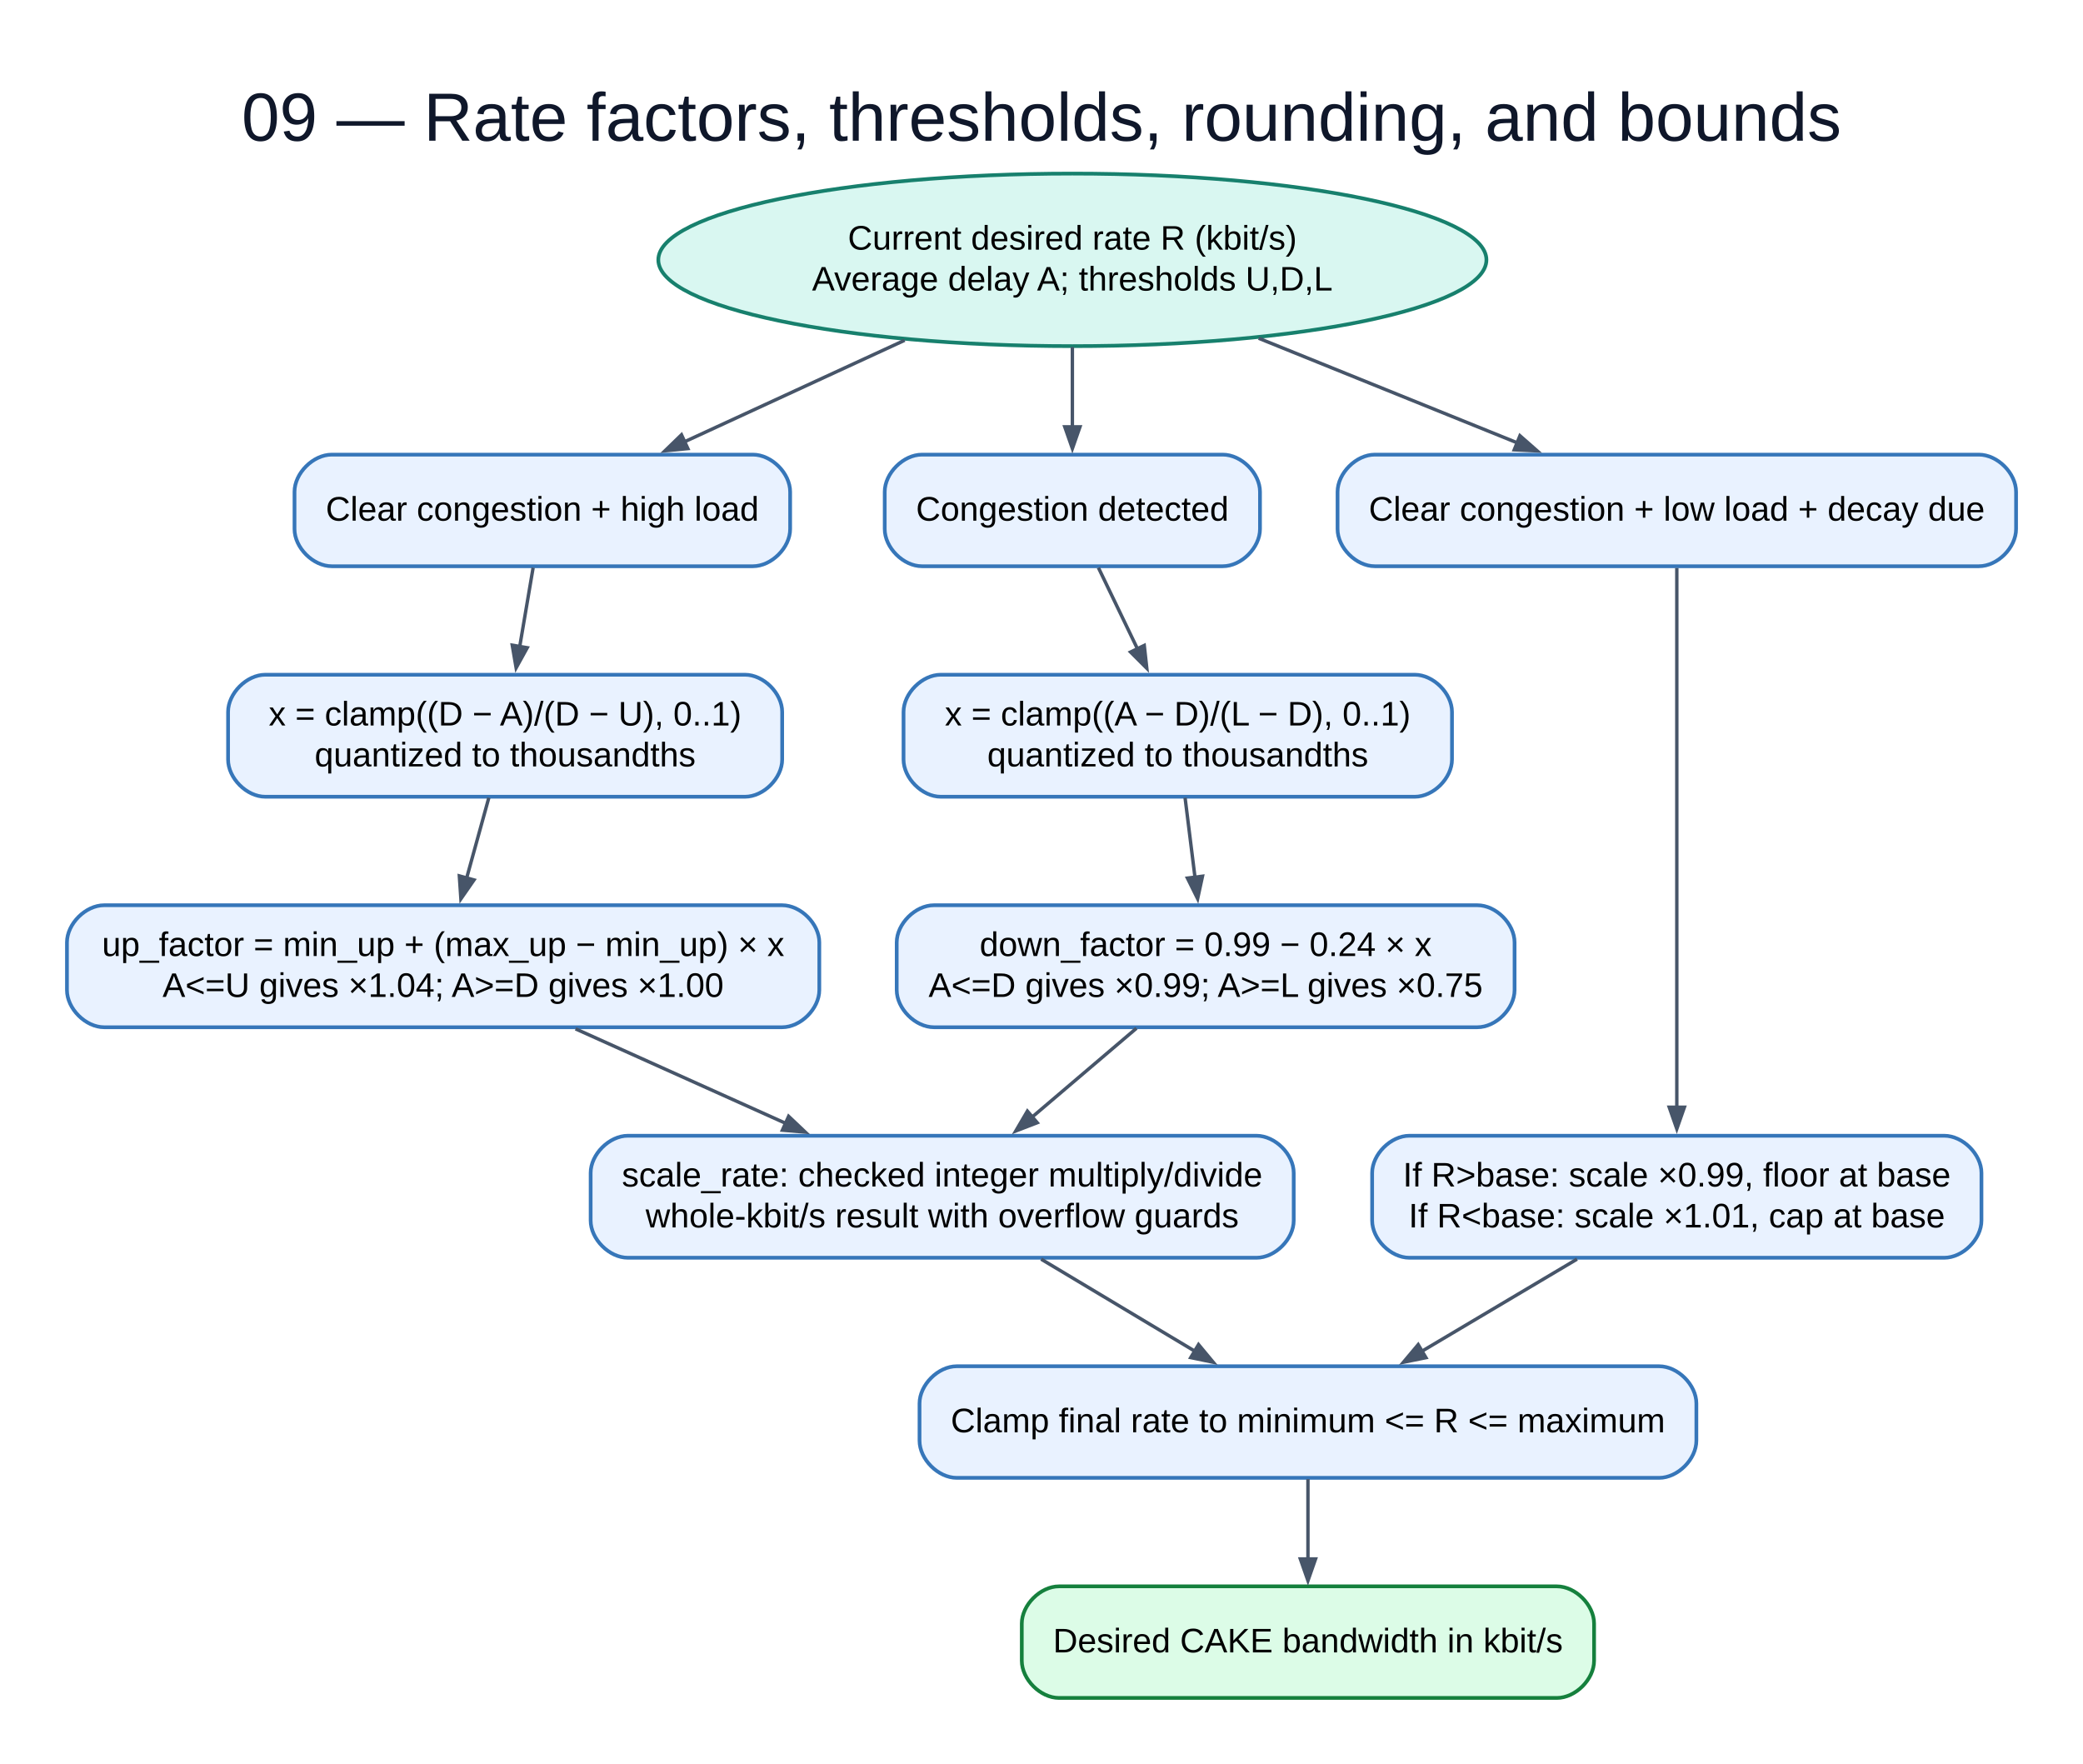
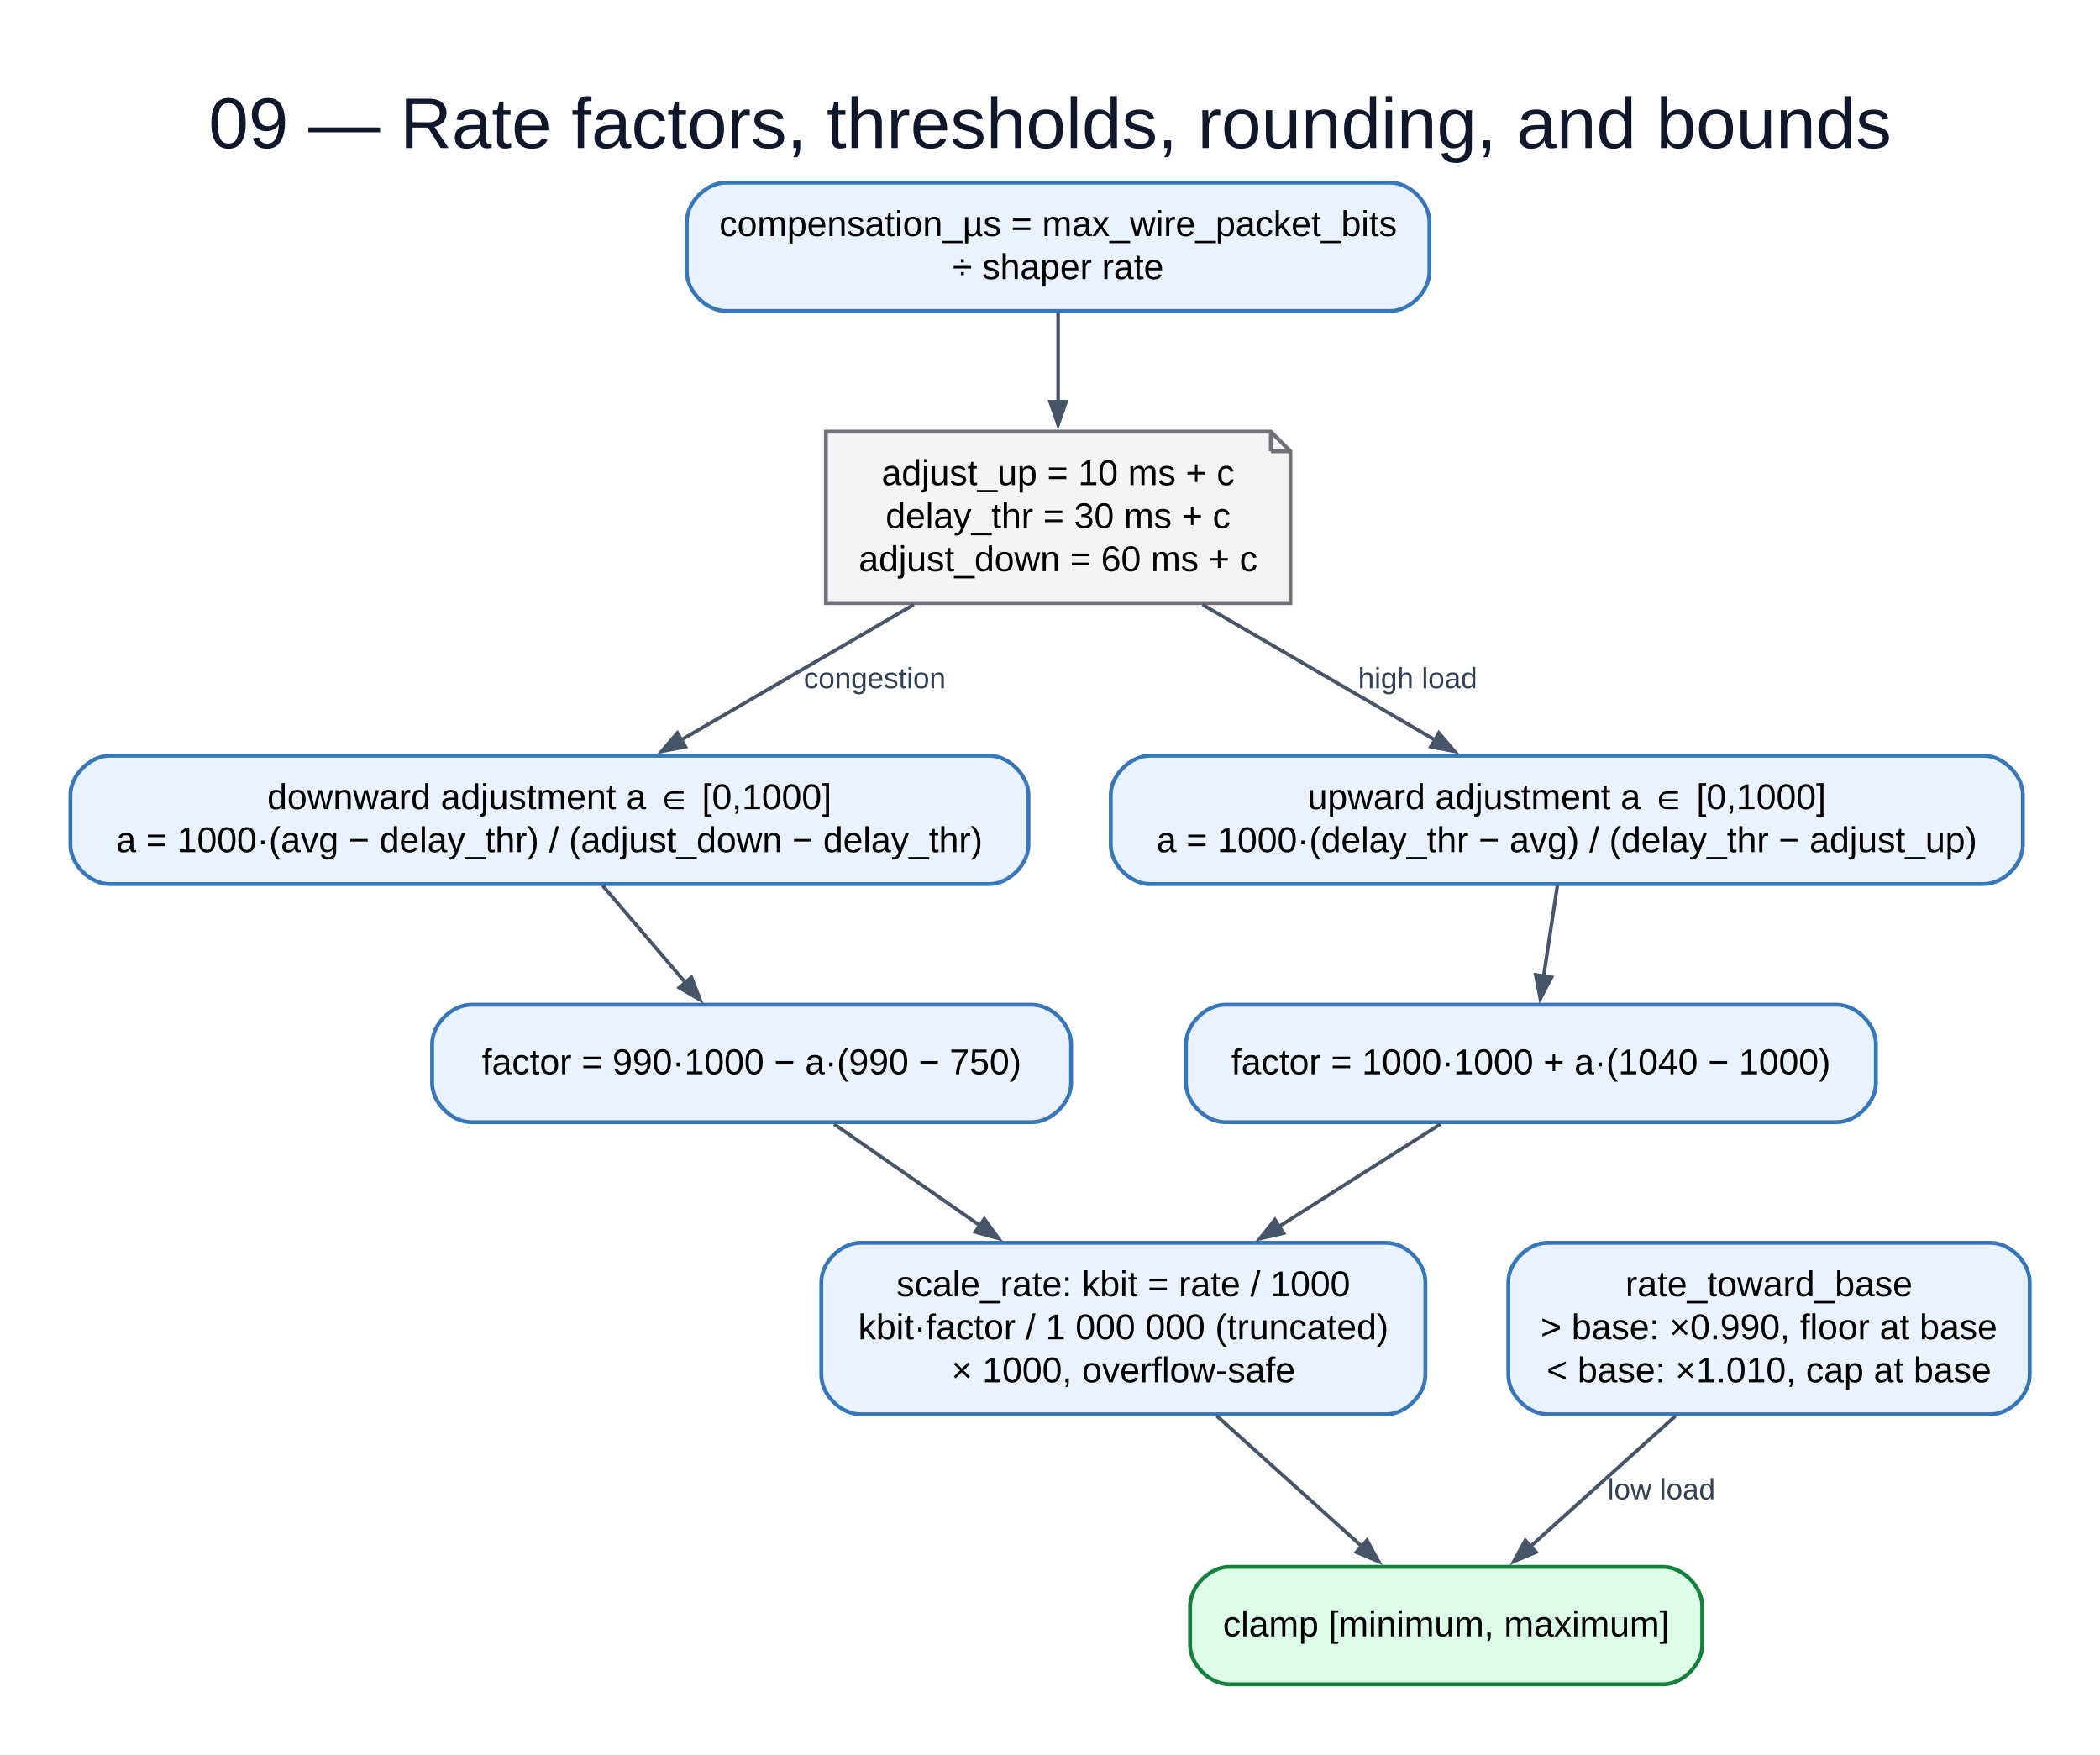
- <svg xmlns="http://www.w3.org/2000/svg" width="672pt" height="569pt" viewBox="0.00 0.00 672.00 569.00">
-   <g id="graph0" class="graph" transform="scale(1 1) rotate(0) translate(21.6 547.74)">
-     <polygon fill="white" stroke="none" points="-21.6,21.6 -21.6,-547.74 650.41,-547.74 650.41,21.6 -21.6,21.6" />
-     <text xml:space="preserve" text-anchor="middle" x="314.4" y="-502.34" font-family="Arial" font-size="22.00" fill="#0f172a">09 — Rate factors, thresholds, rounding, and bounds</text>
+ <svg xmlns="http://www.w3.org/2000/svg" width="644pt" height="538pt" viewBox="0.00 0.00 644.00 538.00">
+   <g id="graph0" class="graph" transform="scale(1 1) rotate(0) translate(21.6 516.44)">
+     <polygon fill="white" stroke="none" points="-21.6,21.6 -21.6,-516.44 622.44,-516.44 622.44,21.6 -21.6,21.6" />
+     <text xml:space="preserve" text-anchor="middle" x="300.42" y="-471.04" font-family="Arial" font-size="22.00" fill="#0f172a">09 — Rate factors, thresholds, rounding, and bounds</text>
    <g id="node1" class="node">
-       <ellipse fill="#d9f7f1" stroke="#17806d" stroke-width="1.2" cx="324.36" cy="-463.91" rx="133.58" ry="27.83" />
-       <text xml:space="preserve" text-anchor="middle" x="324.36" y="-467.21" font-family="Arial" font-size="11.00">Current desired rate R (kbit/s)</text>
-       <text xml:space="preserve" text-anchor="middle" x="324.36" y="-454.01" font-family="Arial" font-size="11.00">Average delay A; thresholds U,D,L</text>
+       <path fill="#e9f2ff" stroke="#3676b9" stroke-width="1.2" d="M404.76,-460.44C404.76,-460.44 201.02,-460.44 201.02,-460.44 195.02,-460.44 189.02,-454.44 189.02,-448.44 189.02,-448.44 189.02,-433.08 189.02,-433.08 189.02,-427.08 195.02,-421.08 201.02,-421.08 201.02,-421.08 404.76,-421.08 404.76,-421.08 410.76,-421.08 416.76,-427.08 416.76,-433.08 416.76,-433.08 416.76,-448.44 416.76,-448.44 416.76,-454.44 410.76,-460.44 404.76,-460.44" />
+       <text xml:space="preserve" text-anchor="middle" x="302.89" y="-444.06" font-family="Arial" font-size="11.00">compensation_µs = max_wire_packet_bits</text>
+       <text xml:space="preserve" text-anchor="middle" x="302.89" y="-430.86" font-family="Arial" font-size="11.00">÷ shaper rate</text>
    </g>
    <g id="node2" class="node">
-       <path fill="#e9f2ff" stroke="#3676b9" stroke-width="1.2" d="M221.31,-401.08C221.31,-401.08 85.41,-401.08 85.41,-401.08 79.41,-401.08 73.41,-395.08 73.41,-389.08 73.41,-389.08 73.41,-377.08 73.41,-377.08 73.41,-371.08 79.41,-365.08 85.41,-365.08 85.41,-365.08 221.31,-365.08 221.31,-365.08 227.31,-365.08 233.31,-371.08 233.31,-377.08 233.31,-377.08 233.31,-389.08 233.31,-389.08 233.31,-395.08 227.31,-401.08 221.31,-401.08" />
-       <text xml:space="preserve" text-anchor="middle" x="153.36" y="-379.78" font-family="Arial" font-size="11.00">Clear congestion + high load</text>
+       <polygon fill="#f4f4f5" stroke="#71717a" stroke-width="1.2" points="368.12,-384.08 231.67,-384.08 231.67,-331.52 374.12,-331.52 374.12,-378.08 368.12,-384.08" />
+       <polyline fill="none" stroke="#71717a" stroke-width="1.2" points="368.12,-384.08 368.12,-378.08" />
+       <polyline fill="none" stroke="#71717a" stroke-width="1.2" points="374.12,-378.08 368.12,-378.08" />
+       <text xml:space="preserve" text-anchor="middle" x="302.89" y="-367.7" font-family="Arial" font-size="11.00">adjust_up = 10 ms + c</text>
+       <text xml:space="preserve" text-anchor="middle" x="302.89" y="-354.5" font-family="Arial" font-size="11.00">delay_thr = 30 ms + c</text>
+       <text xml:space="preserve" text-anchor="middle" x="302.89" y="-341.3" font-family="Arial" font-size="11.00">adjust_down = 60 ms + c</text>
    </g>
    <g id="edge1" class="edge">
-       <path fill="none" stroke="#475569" stroke-width="1.1" d="M270.25,-437.97C247.42,-427.44 221.12,-415.32 199.26,-405.24" />
-       <polygon fill="#475569" stroke="#475569" stroke-width="1.1" points="200.31,-403.03 192.93,-402.32 198.26,-407.48 200.31,-403.03" />
+       <path fill="none" stroke="#475569" stroke-width="1.1" d="M302.89,-420.57C302.89,-412.34 302.89,-402.46 302.89,-393.05" />
+       <polygon fill="#475569" stroke="#475569" stroke-width="1.1" points="305.34,-393.25 302.89,-386.25 300.44,-393.25 305.34,-393.25" />
+     </g>
+     <g id="node3" class="node">
+       <path fill="#e9f2ff" stroke="#3676b9" stroke-width="1.2" d="M281.79,-284.72C281.79,-284.72 12,-284.72 12,-284.72 6,-284.72 0,-278.72 0,-272.72 0,-272.72 0,-257.36 0,-257.36 0,-251.36 6,-245.36 12,-245.36 12,-245.36 281.79,-245.36 281.79,-245.36 287.79,-245.36 293.79,-251.36 293.79,-257.36 293.79,-257.36 293.79,-272.72 293.79,-272.72 293.79,-278.72 287.79,-284.72 281.79,-284.72" />
+       <text xml:space="preserve" text-anchor="middle" x="146.89" y="-268.34" font-family="Arial" font-size="11.00">downward adjustment a ∈ [0,1000]</text>
+       <text xml:space="preserve" text-anchor="middle" x="146.89" y="-255.14" font-family="Arial" font-size="11.00">a = 1000·(avg − delay_thr) / (adjust_down − delay_thr)</text>
+     </g>
+     <g id="edge2" class="edge">
+       <path fill="none" stroke="#475569" stroke-width="1.1" d="M258.61,-331.03C236.11,-317.95 208.98,-302.16 187.08,-289.42" />
+       <polygon fill="#475569" stroke="#475569" stroke-width="1.1" points="188.6,-287.47 181.31,-286.07 186.13,-291.7 188.6,-287.47" />
+       <text xml:space="preserve" text-anchor="middle" x="246.66" y="-305.42" font-family="Arial" font-size="9.00" fill="#334155">congestion</text>
    </g>
    <g id="node5" class="node">
-       <path fill="#e9f2ff" stroke="#3676b9" stroke-width="1.2" d="M372.89,-401.08C372.89,-401.08 275.82,-401.08 275.82,-401.08 269.82,-401.08 263.82,-395.08 263.82,-389.08 263.82,-389.08 263.82,-377.08 263.82,-377.08 263.82,-371.08 269.82,-365.08 275.82,-365.08 275.82,-365.08 372.89,-365.08 372.89,-365.08 378.89,-365.08 384.89,-371.08 384.89,-377.08 384.89,-377.08 384.89,-389.08 384.89,-389.08 384.89,-395.08 378.89,-401.08 372.89,-401.08" />
-       <text xml:space="preserve" text-anchor="middle" x="324.36" y="-379.78" font-family="Arial" font-size="11.00">Congestion detected</text>
+       <path fill="#e9f2ff" stroke="#3676b9" stroke-width="1.2" d="M586.75,-284.72C586.75,-284.72 331.03,-284.72 331.03,-284.72 325.03,-284.72 319.03,-278.72 319.03,-272.72 319.03,-272.72 319.03,-257.36 319.03,-257.36 319.03,-251.36 325.03,-245.36 331.03,-245.36 331.03,-245.36 586.75,-245.36 586.75,-245.36 592.75,-245.36 598.75,-251.36 598.75,-257.36 598.75,-257.36 598.75,-272.72 598.75,-272.72 598.75,-278.72 592.75,-284.72 586.75,-284.72" />
+       <text xml:space="preserve" text-anchor="middle" x="458.89" y="-268.34" font-family="Arial" font-size="11.00">upward adjustment a ∈ [0,1000]</text>
+       <text xml:space="preserve" text-anchor="middle" x="458.89" y="-255.14" font-family="Arial" font-size="11.00">a = 1000·(delay_thr − avg) / (delay_thr − adjust_up)</text>
    </g>
-     <g id="edge2" class="edge">
-       <path fill="none" stroke="#475569" stroke-width="1.1" d="M324.36,-435.78C324.36,-427.41 324.36,-418.21 324.36,-409.93" />
-       <polygon fill="#475569" stroke="#475569" stroke-width="1.1" points="326.81,-410.04 324.36,-403.04 321.91,-410.04 326.81,-410.04" />
+     <g id="edge3" class="edge">
+       <path fill="none" stroke="#475569" stroke-width="1.1" d="M347.18,-331.03C369.68,-317.95 396.81,-302.16 418.7,-289.42" />
+       <polygon fill="#475569" stroke="#475569" stroke-width="1.1" points="419.65,-291.7 424.47,-286.07 417.19,-287.47 419.65,-291.7" />
+       <text xml:space="preserve" text-anchor="middle" x="413.13" y="-305.42" font-family="Arial" font-size="9.00" fill="#334155">high load</text>
+     </g>
+     <g id="node4" class="node">
+       <path fill="#e9f2ff" stroke="#3676b9" stroke-width="1.2" d="M294.88,-208.36C294.88,-208.36 122.91,-208.36 122.91,-208.36 116.91,-208.36 110.91,-202.36 110.91,-196.36 110.91,-196.36 110.91,-184.36 110.91,-184.36 110.91,-178.36 116.91,-172.36 122.91,-172.36 122.91,-172.36 294.88,-172.36 294.88,-172.36 300.88,-172.36 306.88,-178.36 306.88,-184.36 306.88,-184.36 306.88,-196.36 306.88,-196.36 306.88,-202.36 300.88,-208.36 294.88,-208.36" />
+       <text xml:space="preserve" text-anchor="middle" x="208.89" y="-187.06" font-family="Arial" font-size="11.00">factor = 990·1000 − a·(990 − 750)</text>
+     </g>
+     <g id="edge4" class="edge">
+       <path fill="none" stroke="#475569" stroke-width="1.1" d="M163.18,-244.94C170.99,-235.79 180.43,-224.73 188.69,-215.04" />
+       <polygon fill="#475569" stroke="#475569" stroke-width="1.1" points="190.43,-216.77 193.11,-209.86 186.71,-213.59 190.43,-216.77" />
+     </g>
+     <g id="node7" class="node">
+       <path fill="#e9f2ff" stroke="#3676b9" stroke-width="1.2" d="M403.52,-135.36C403.52,-135.36 242.27,-135.36 242.27,-135.36 236.27,-135.36 230.27,-129.36 230.27,-123.36 230.27,-123.36 230.27,-94.8 230.27,-94.8 230.27,-88.8 236.27,-82.8 242.27,-82.8 242.27,-82.8 403.52,-82.8 403.52,-82.8 409.52,-82.8 415.52,-88.8 415.52,-94.8 415.52,-94.8 415.52,-123.36 415.52,-123.36 415.52,-129.36 409.52,-135.36 403.52,-135.36" />
+       <text xml:space="preserve" text-anchor="middle" x="322.89" y="-118.98" font-family="Arial" font-size="11.00">scale_rate: kbit = rate / 1000</text>
+       <text xml:space="preserve" text-anchor="middle" x="322.89" y="-105.78" font-family="Arial" font-size="11.00">kbit·factor / 1 000 000 (truncated)</text>
+       <text xml:space="preserve" text-anchor="middle" x="322.89" y="-92.58" font-family="Arial" font-size="11.00">× 1000, overflow-safe</text>
+     </g>
+     <g id="edge6" class="edge">
+       <path fill="none" stroke="#475569" stroke-width="1.1" d="M234.19,-171.77C247.39,-162.59 263.91,-151.1 279.11,-140.53" />
+       <polygon fill="#475569" stroke="#475569" stroke-width="1.1" points="280.26,-142.71 284.61,-136.7 277.47,-138.69 280.26,-142.71" />
+     </g>
+     <g id="node6" class="node">
+       <path fill="#e9f2ff" stroke="#3676b9" stroke-width="1.2" d="M541.68,-208.36C541.68,-208.36 354.1,-208.36 354.1,-208.36 348.1,-208.36 342.1,-202.36 342.1,-196.36 342.1,-196.36 342.1,-184.36 342.1,-184.36 342.1,-178.36 348.1,-172.36 354.1,-172.36 354.1,-172.36 541.68,-172.36 541.68,-172.36 547.68,-172.36 553.68,-178.36 553.68,-184.36 553.68,-184.36 553.68,-196.36 553.68,-196.36 553.68,-202.36 547.68,-208.36 541.68,-208.36" />
+       <text xml:space="preserve" text-anchor="middle" x="447.89" y="-187.06" font-family="Arial" font-size="11.00">factor = 1000·1000 + a·(1040 − 1000)</text>
+     </g>
+     <g id="edge5" class="edge">
+       <path fill="none" stroke="#475569" stroke-width="1.1" d="M456,-244.94C454.71,-236.4 453.17,-226.21 451.77,-217.01" />
+       <polygon fill="#475569" stroke="#475569" stroke-width="1.1" points="454.22,-216.79 450.75,-210.24 449.37,-217.52 454.22,-216.79" />
+     </g>
+     <g id="edge7" class="edge">
+       <path fill="none" stroke="#475569" stroke-width="1.1" d="M420.15,-171.77C405.55,-162.5 387.24,-150.89 370.45,-140.24" />
+       <polygon fill="#475569" stroke="#475569" stroke-width="1.1" points="372,-138.32 364.77,-136.64 369.37,-142.46 372,-138.32" />
+     </g>
+     <g id="node9" class="node">
+       <path fill="#dcfce7" stroke="#15803d" stroke-width="1.2" d="M488.42,-36C488.42,-36 355.36,-36 355.36,-36 349.36,-36 343.36,-30 343.36,-24 343.36,-24 343.36,-12 343.36,-12 343.36,-6 349.36,0 355.36,0 355.36,0 488.42,0 488.42,0 494.42,0 500.42,-6 500.42,-12 500.42,-12 500.42,-24 500.42,-24 500.42,-30 494.42,-36 488.42,-36" />
+       <text xml:space="preserve" text-anchor="middle" x="421.89" y="-14.7" font-family="Arial" font-size="11.00">clamp [minimum, maximum]</text>
+     </g>
+     <g id="edge8" class="edge">
+       <path fill="none" stroke="#475569" stroke-width="1.1" d="M351.53,-82.31C365.56,-69.69 382.34,-54.59 395.99,-42.31" />
+       <polygon fill="#475569" stroke="#475569" stroke-width="1.1" points="397.61,-44.14 401.18,-37.64 394.33,-40.5 397.61,-44.14" />
    </g>
    <g id="node8" class="node">
-       <path fill="#e9f2ff" stroke="#3676b9" stroke-width="1.2" d="M616.81,-401.08C616.81,-401.08 421.91,-401.08 421.91,-401.08 415.91,-401.08 409.91,-395.08 409.91,-389.08 409.91,-389.08 409.91,-377.08 409.91,-377.08 409.91,-371.08 415.91,-365.08 421.91,-365.08 421.91,-365.08 616.81,-365.08 616.81,-365.08 622.81,-365.08 628.81,-371.08 628.81,-377.08 628.81,-377.08 628.81,-389.08 628.81,-389.08 628.81,-395.08 622.81,-401.08 616.81,-401.08" />
-       <text xml:space="preserve" text-anchor="middle" x="519.36" y="-379.78" font-family="Arial" font-size="11.00">Clear congestion + low load + decay due</text>
-     </g>
-     <g id="edge3" class="edge">
-       <path fill="none" stroke="#475569" stroke-width="1.1" d="M384.46,-438.62C411.23,-427.79 442.44,-415.18 468.09,-404.81" />
-       <polygon fill="#475569" stroke="#475569" stroke-width="1.1" points="468.75,-407.18 474.32,-402.29 466.91,-402.64 468.75,-407.18" />
-     </g>
-     <g id="node3" class="node">
-       <path fill="#e9f2ff" stroke="#3676b9" stroke-width="1.2" d="M218.74,-330.08C218.74,-330.08 63.98,-330.08 63.98,-330.08 57.98,-330.08 51.98,-324.08 51.98,-318.08 51.98,-318.08 51.98,-302.72 51.98,-302.72 51.98,-296.72 57.98,-290.72 63.98,-290.72 63.98,-290.72 218.74,-290.72 218.74,-290.72 224.74,-290.72 230.74,-296.72 230.74,-302.72 230.74,-302.72 230.74,-318.08 230.74,-318.08 230.74,-324.08 224.74,-330.08 218.74,-330.08" />
-       <text xml:space="preserve" text-anchor="middle" x="141.36" y="-313.7" font-family="Arial" font-size="11.00">x = clamp((D − A)/(D − U), 0..1)</text>
-       <text xml:space="preserve" text-anchor="middle" x="141.36" y="-300.5" font-family="Arial" font-size="11.00">quantized to thousandths</text>
-     </g>
-     <g id="edge4" class="edge">
-       <path fill="none" stroke="#475569" stroke-width="1.1" d="M150.39,-364.61C149.08,-356.88 147.51,-347.61 146.04,-338.99" />
-       <polygon fill="#475569" stroke="#475569" stroke-width="1.1" points="148.49,-338.79 144.91,-332.3 143.66,-339.61 148.49,-338.79" />
-     </g>
-     <g id="node4" class="node">
-       <path fill="#e9f2ff" stroke="#3676b9" stroke-width="1.2" d="M230.72,-255.72C230.72,-255.72 12,-255.72 12,-255.72 6,-255.72 0,-249.72 0,-243.72 0,-243.72 0,-228.36 0,-228.36 0,-222.36 6,-216.36 12,-216.36 12,-216.36 230.72,-216.36 230.72,-216.36 236.72,-216.36 242.72,-222.36 242.72,-228.36 242.72,-228.36 242.72,-243.72 242.72,-243.72 242.72,-249.72 236.72,-255.72 230.72,-255.72" />
-       <text xml:space="preserve" text-anchor="middle" x="121.36" y="-239.34" font-family="Arial" font-size="11.00">up_factor = min_up + (max_up − min_up) × x</text>
-       <text xml:space="preserve" text-anchor="middle" x="121.36" y="-226.14" font-family="Arial" font-size="11.00">A&lt;=U gives ×1.04; A&gt;=D gives ×1.00</text>
-     </g>
-     <g id="edge5" class="edge">
-       <path fill="none" stroke="#475569" stroke-width="1.1" d="M136.1,-290.39C133.92,-282.47 131.33,-273.13 128.95,-264.5" />
-       <polygon fill="#475569" stroke="#475569" stroke-width="1.1" points="131.32,-263.88 127.09,-257.78 126.59,-265.18 131.32,-263.88" />
-     </g>
-     <g id="node10" class="node">
-       <path fill="#e9f2ff" stroke="#3676b9" stroke-width="1.2" d="M383.77,-181.36C383.77,-181.36 180.95,-181.36 180.95,-181.36 174.95,-181.36 168.95,-175.36 168.95,-169.36 168.95,-169.36 168.95,-154 168.95,-154 168.95,-148 174.95,-142 180.95,-142 180.95,-142 383.77,-142 383.77,-142 389.77,-142 395.77,-148 395.77,-154 395.77,-154 395.77,-169.36 395.77,-169.36 395.77,-175.36 389.77,-181.36 383.77,-181.36" />
-       <text xml:space="preserve" text-anchor="middle" x="282.36" y="-164.98" font-family="Arial" font-size="11.00">scale_rate: checked integer multiply/divide</text>
-       <text xml:space="preserve" text-anchor="middle" x="282.36" y="-151.78" font-family="Arial" font-size="11.00">whole-kbit/s result with overflow guards</text>
-     </g>
-     <g id="edge6" class="edge">
-       <path fill="none" stroke="#475569" stroke-width="1.1" d="M164.08,-215.84C184.91,-206.48 210.09,-195.16 231.86,-185.37" />
-       <polygon fill="#475569" stroke="#475569" stroke-width="1.1" points="232.82,-187.63 238.2,-182.53 230.81,-183.16 232.82,-187.63" />
-     </g>
-     <g id="node6" class="node">
-       <path fill="#e9f2ff" stroke="#3676b9" stroke-width="1.2" d="M434.83,-330.08C434.83,-330.08 281.89,-330.08 281.89,-330.08 275.89,-330.08 269.89,-324.08 269.89,-318.08 269.89,-318.08 269.89,-302.72 269.89,-302.72 269.89,-296.72 275.89,-290.72 281.89,-290.72 281.89,-290.72 434.83,-290.72 434.83,-290.72 440.83,-290.72 446.83,-296.72 446.83,-302.72 446.83,-302.72 446.83,-318.08 446.83,-318.08 446.83,-324.08 440.83,-330.08 434.83,-330.08" />
-       <text xml:space="preserve" text-anchor="middle" x="358.36" y="-313.7" font-family="Arial" font-size="11.00">x = clamp((A − D)/(L − D), 0..1)</text>
-       <text xml:space="preserve" text-anchor="middle" x="358.36" y="-300.5" font-family="Arial" font-size="11.00">quantized to thousandths</text>
-     </g>
-     <g id="edge7" class="edge">
-       <path fill="none" stroke="#475569" stroke-width="1.1" d="M332.76,-364.61C336.56,-356.72 341.13,-347.22 345.35,-338.45" />
-       <polygon fill="#475569" stroke="#475569" stroke-width="1.1" points="347.55,-339.53 348.37,-332.16 343.13,-337.4 347.55,-339.53" />
-     </g>
-     <g id="node7" class="node">
-       <path fill="#e9f2ff" stroke="#3676b9" stroke-width="1.2" d="M455.02,-255.72C455.02,-255.72 279.69,-255.72 279.69,-255.72 273.69,-255.72 267.69,-249.72 267.69,-243.72 267.69,-243.72 267.69,-228.36 267.69,-228.36 267.69,-222.36 273.69,-216.36 279.69,-216.36 279.69,-216.36 455.02,-216.36 455.02,-216.36 461.02,-216.36 467.02,-222.36 467.02,-228.36 467.02,-228.36 467.02,-243.72 467.02,-243.72 467.02,-249.72 461.02,-255.72 455.02,-255.72" />
-       <text xml:space="preserve" text-anchor="middle" x="367.36" y="-239.34" font-family="Arial" font-size="11.00">down_factor = 0.99 − 0.24 × x</text>
-       <text xml:space="preserve" text-anchor="middle" x="367.36" y="-226.14" font-family="Arial" font-size="11.00">A&lt;=D gives ×0.99; A&gt;=L gives ×0.75</text>
-     </g>
-     <g id="edge8" class="edge">
-       <path fill="none" stroke="#475569" stroke-width="1.1" d="M360.72,-290.39C361.7,-282.56 362.84,-273.33 363.91,-264.77" />
-       <polygon fill="#475569" stroke="#475569" stroke-width="1.1" points="366.34,-265.08 364.77,-257.83 361.48,-264.47 366.34,-265.08" />
+       <path fill="#e9f2ff" stroke="#3676b9" stroke-width="1.2" d="M588.84,-135.36C588.84,-135.36 452.95,-135.36 452.95,-135.36 446.95,-135.36 440.95,-129.36 440.95,-123.36 440.95,-123.36 440.95,-94.8 440.95,-94.8 440.95,-88.8 446.95,-82.8 452.95,-82.8 452.95,-82.8 588.84,-82.8 588.84,-82.8 594.84,-82.8 600.84,-88.8 600.84,-94.8 600.84,-94.8 600.84,-123.36 600.84,-123.36 600.84,-129.36 594.84,-135.36 588.84,-135.36" />
+       <text xml:space="preserve" text-anchor="middle" x="520.89" y="-118.98" font-family="Arial" font-size="11.00">rate_toward_base</text>
+       <text xml:space="preserve" text-anchor="middle" x="520.89" y="-105.78" font-family="Arial" font-size="11.00">&gt; base: ×0.990, floor at base</text>
+       <text xml:space="preserve" text-anchor="middle" x="520.89" y="-92.58" font-family="Arial" font-size="11.00">&lt; base: ×1.010, cap at base</text>
    </g>
    <g id="edge9" class="edge">
-       <path fill="none" stroke="#475569" stroke-width="1.1" d="M345.03,-216.03C334.66,-207.21 322.22,-196.61 311.16,-187.2" />
-       <polygon fill="#475569" stroke="#475569" stroke-width="1.1" points="313.02,-185.57 306.1,-182.9 309.85,-189.3 313.02,-185.57" />
-     </g>
-     <g id="node9" class="node">
-       <path fill="#e9f2ff" stroke="#3676b9" stroke-width="1.2" d="M605.64,-181.36C605.64,-181.36 433.07,-181.36 433.07,-181.36 427.07,-181.36 421.07,-175.36 421.07,-169.36 421.07,-169.36 421.07,-154 421.07,-154 421.07,-148 427.07,-142 433.07,-142 433.07,-142 605.64,-142 605.64,-142 611.64,-142 617.64,-148 617.64,-154 617.64,-154 617.64,-169.36 617.64,-169.36 617.64,-175.36 611.64,-181.36 605.64,-181.36" />
-       <text xml:space="preserve" text-anchor="middle" x="519.36" y="-164.98" font-family="Arial" font-size="11.00">If R&gt;base: scale ×0.99, floor at base</text>
-       <text xml:space="preserve" text-anchor="middle" x="519.36" y="-151.78" font-family="Arial" font-size="11.00">If R&lt;base: scale ×1.01, cap at base</text>
-     </g>
-     <g id="edge10" class="edge">
-       <path fill="none" stroke="#475569" stroke-width="1.1" d="M519.36,-364.5C519.36,-326.46 519.36,-236.28 519.36,-190.45" />
-       <polygon fill="#475569" stroke="#475569" stroke-width="1.1" points="521.81,-190.57 519.36,-183.57 516.91,-190.57 521.81,-190.57" />
-     </g>
-     <g id="node11" class="node">
-       <path fill="#e9f2ff" stroke="#3676b9" stroke-width="1.2" d="M513.67,-107C513.67,-107 287.05,-107 287.05,-107 281.05,-107 275.05,-101 275.05,-95 275.05,-95 275.05,-83 275.05,-83 275.05,-77 281.05,-71 287.05,-71 287.05,-71 513.67,-71 513.67,-71 519.67,-71 525.67,-77 525.67,-83 525.67,-83 525.67,-95 525.67,-95 525.67,-101 519.67,-107 513.67,-107" />
-       <text xml:space="preserve" text-anchor="middle" x="400.36" y="-85.7" font-family="Arial" font-size="11.00">Clamp final rate to minimum &lt;= R &lt;= maximum</text>
-     </g>
-     <g id="edge11" class="edge">
-       <path fill="none" stroke="#475569" stroke-width="1.1" d="M487.16,-141.55C471.64,-132.34 452.95,-121.24 436.9,-111.71" />
-       <polygon fill="#475569" stroke="#475569" stroke-width="1.1" points="438.43,-109.77 431.16,-108.3 435.93,-113.98 438.43,-109.77" />
-     </g>
-     <g id="edge12" class="edge">
-       <path fill="none" stroke="#475569" stroke-width="1.1" d="M314.29,-141.55C329.68,-132.34 348.21,-121.24 364.12,-111.71" />
-       <polygon fill="#475569" stroke="#475569" stroke-width="1.1" points="365.06,-114 369.8,-108.3 362.54,-109.8 365.06,-114" />
-     </g>
-     <g id="node12" class="node">
-       <path fill="#dcfce7" stroke="#15803d" stroke-width="1.2" d="M480.67,-36C480.67,-36 320.04,-36 320.04,-36 314.04,-36 308.04,-30 308.04,-24 308.04,-24 308.04,-12 308.04,-12 308.04,-6 314.04,0 320.04,0 320.04,0 480.67,0 480.67,0 486.67,0 492.67,-6 492.67,-12 492.67,-12 492.67,-24 492.67,-24 492.67,-30 486.67,-36 480.67,-36" />
-       <text xml:space="preserve" text-anchor="middle" x="400.36" y="-14.7" font-family="Arial" font-size="11.00">Desired CAKE bandwidth in kbit/s</text>
-     </g>
-     <g id="edge13" class="edge">
-       <path fill="none" stroke="#475569" stroke-width="1.1" d="M400.36,-70.59C400.36,-62.77 400.36,-53.38 400.36,-44.76" />
-       <polygon fill="#475569" stroke="#475569" stroke-width="1.1" points="402.81,-44.83 400.36,-37.83 397.91,-44.83 402.81,-44.83" />
+       <path fill="none" stroke="#475569" stroke-width="1.1" d="M492.26,-82.31C478.22,-69.69 461.45,-54.59 447.8,-42.31" />
+       <polygon fill="#475569" stroke="#475569" stroke-width="1.1" points="449.45,-40.5 442.61,-37.64 446.17,-44.14 449.45,-40.5" />
+       <text xml:space="preserve" text-anchor="middle" x="487.9" y="-56.7" font-family="Arial" font-size="9.00" fill="#334155">low load</text>
    </g>
  </g>
</svg>
